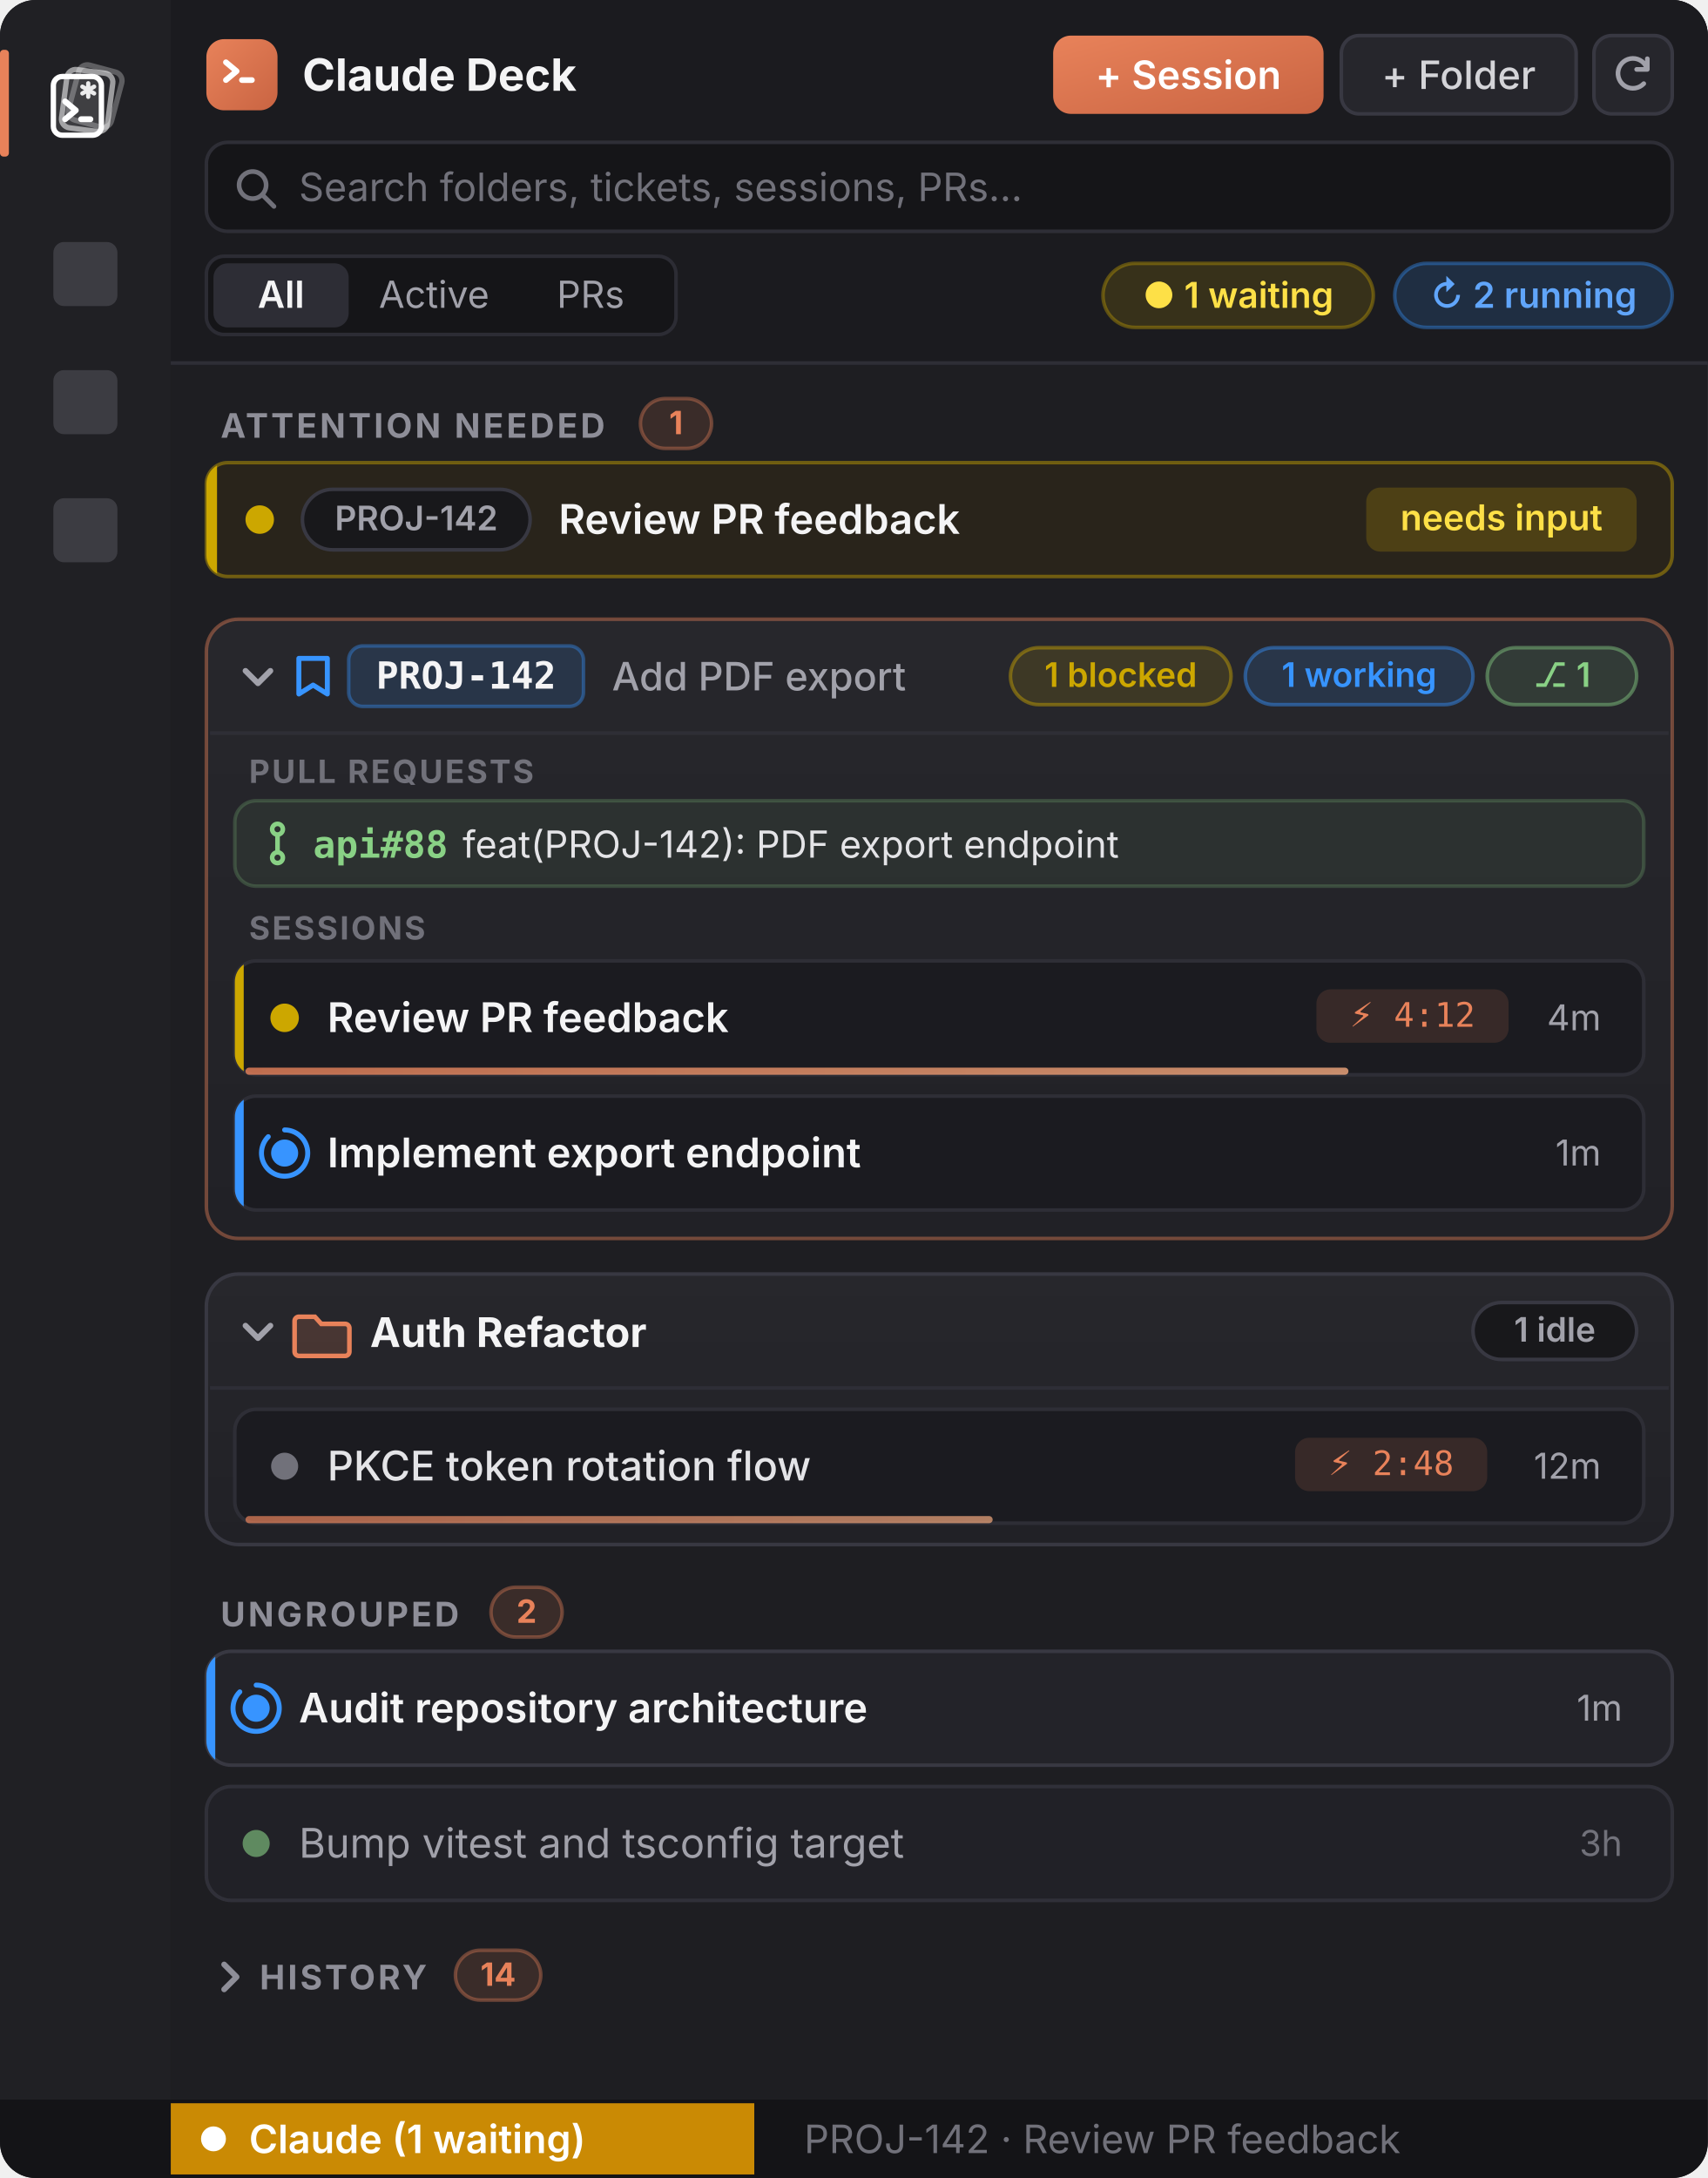
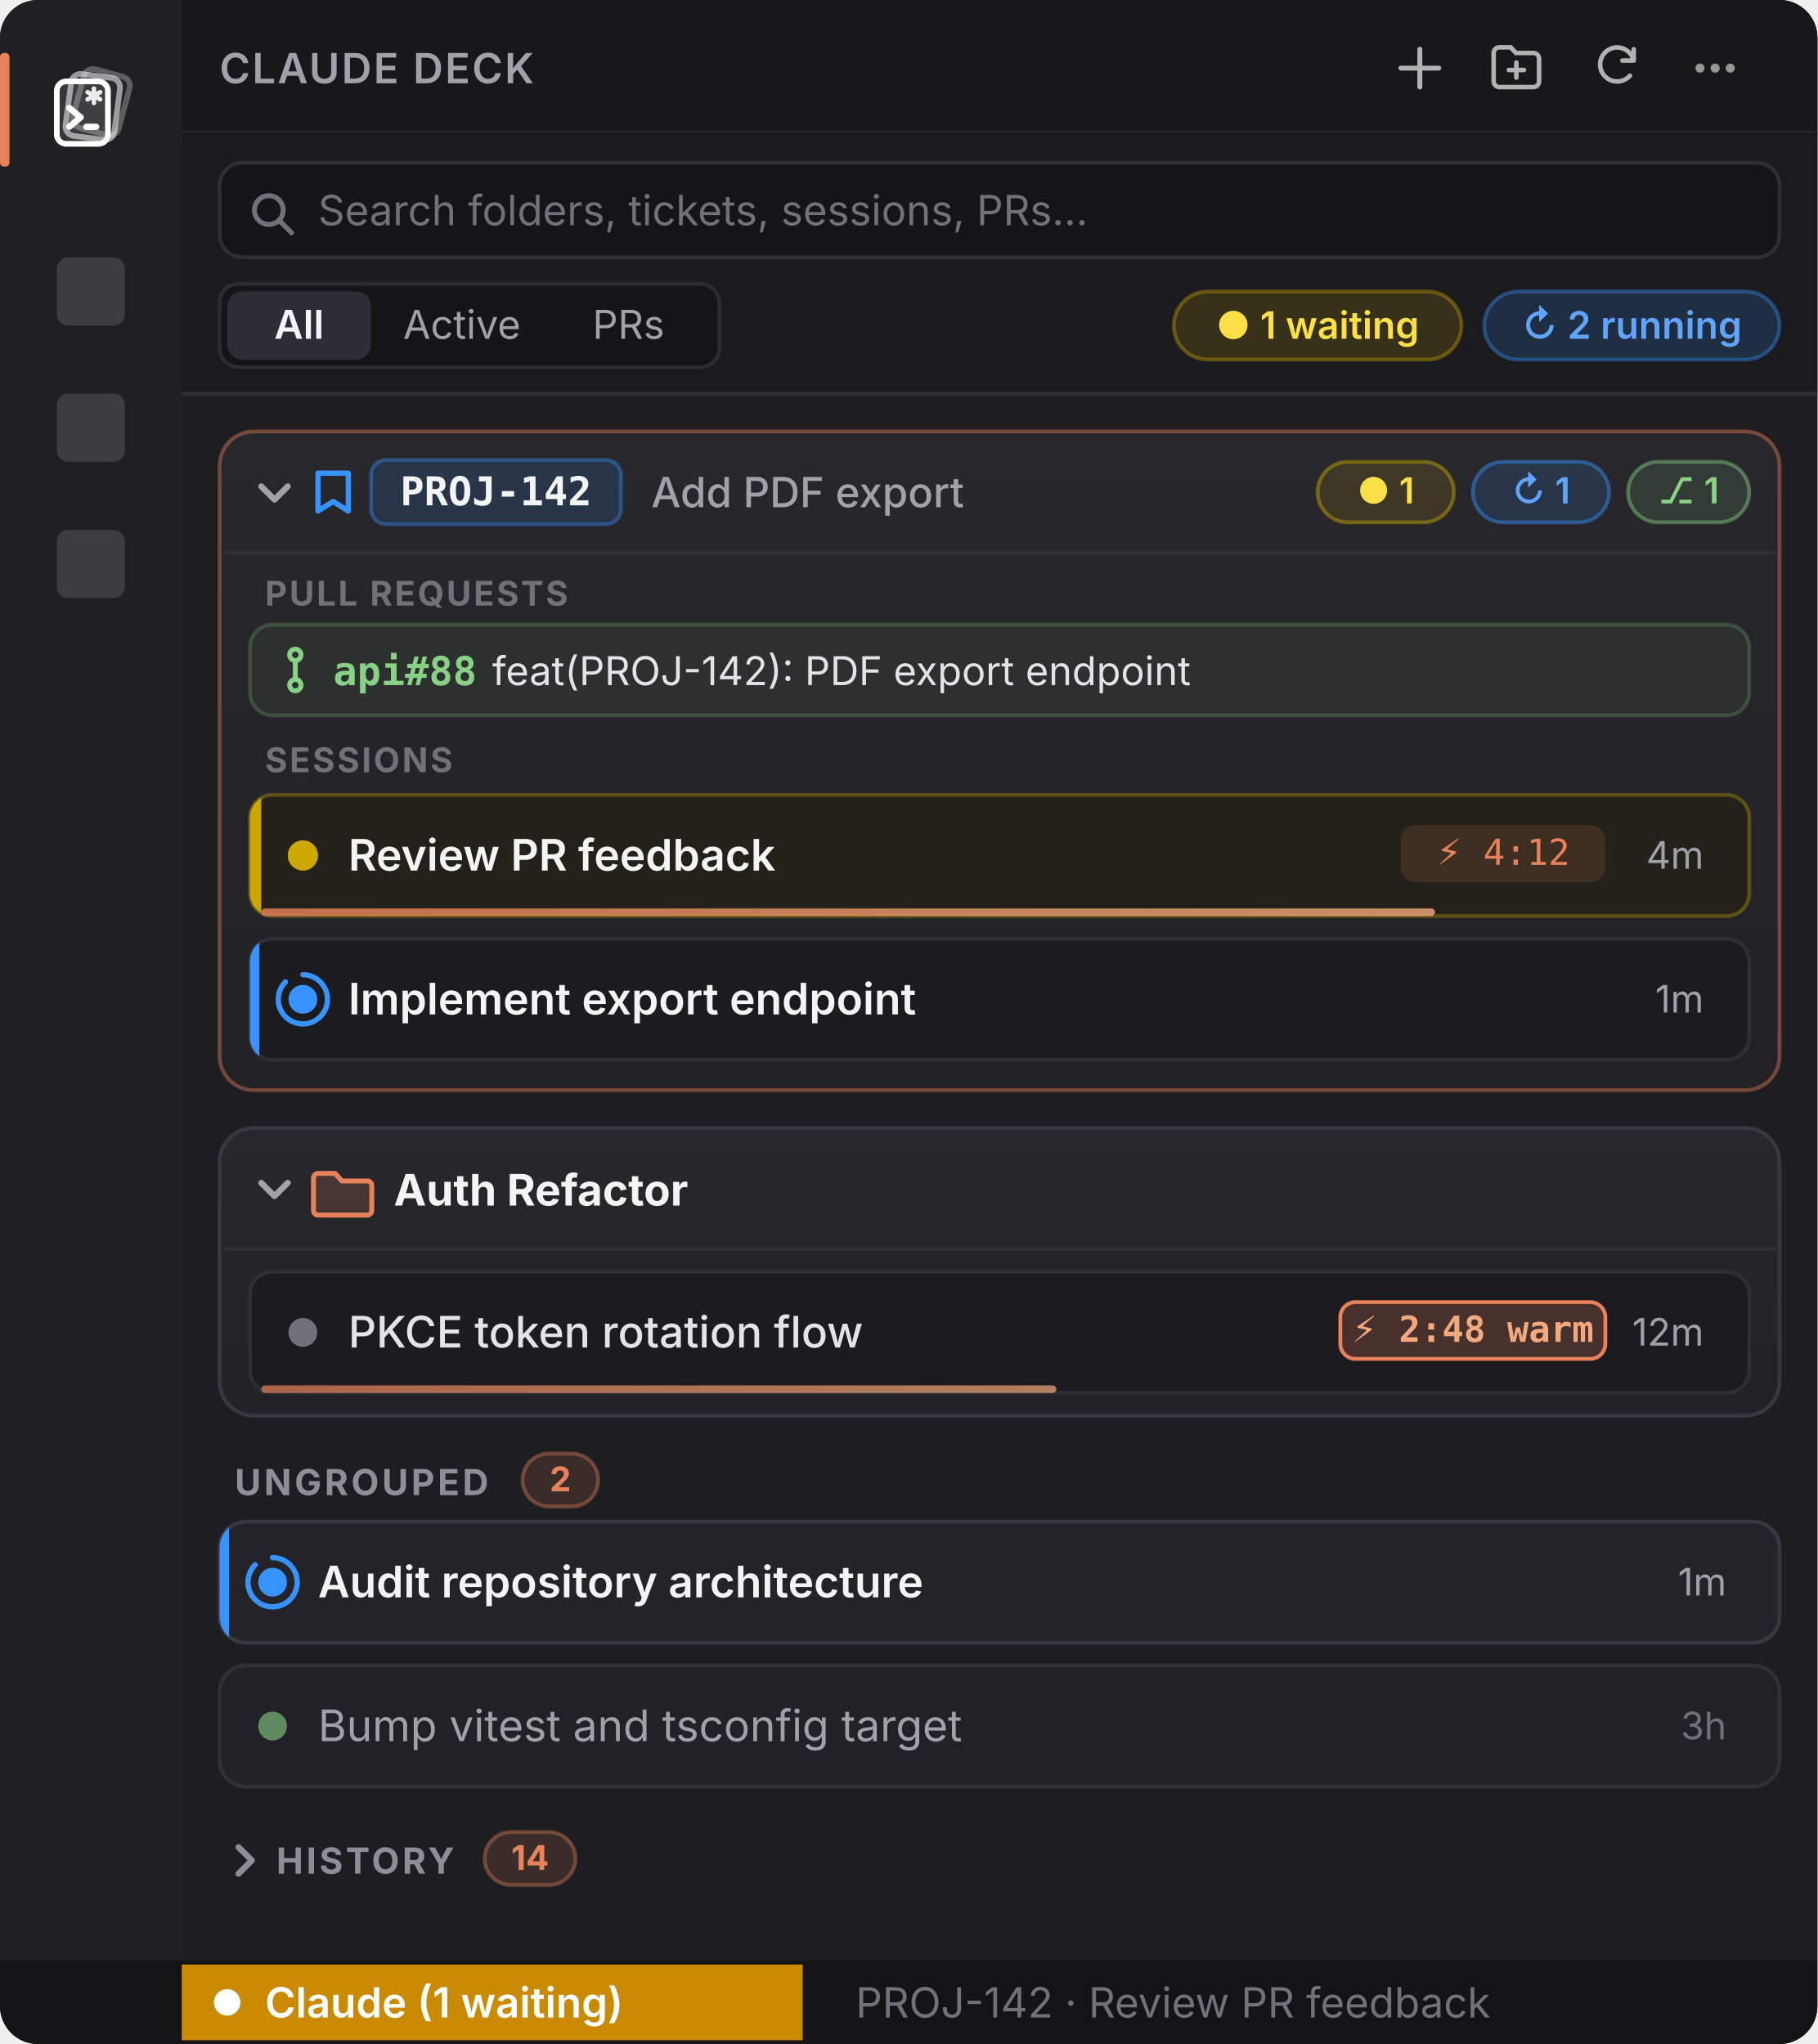
- <svg xmlns="http://www.w3.org/2000/svg" width="480" height="612" viewBox="0 0 480 612" font-family="-apple-system, BlinkMacSystemFont, 'Segoe UI', Inter, Helvetica, Arial, sans-serif" font-size="12">
+ <svg xmlns="http://www.w3.org/2000/svg" width="480" height="540" viewBox="0 0 480 540" font-family="-apple-system, BlinkMacSystemFont, 'Segoe UI', Inter, Helvetica, Arial, sans-serif" font-size="12">
  <defs>
    <clipPath id="frame">
-       <rect width="480" height="612" rx="10" />
+       <rect width="480" height="540" rx="10" />
    </clipPath>
    <linearGradient id="cardGrad" x1="0" y1="0" x2="0" y2="1">
      <stop offset="0%" stop-color="#27272c" />
      <stop offset="100%" stop-color="#212126" />
    </linearGradient>
    <linearGradient id="brandGrad" x1="0" y1="0" x2="1" y2="1">
      <stop offset="0%" stop-color="#e8825a" />
      <stop offset="100%" stop-color="#c96442" />
    </linearGradient>
    <linearGradient id="cacheGrad" x1="0" y1="0" x2="1" y2="0">
      <stop offset="0%" stop-color="#e8825a" />
      <stop offset="100%" stop-color="#f2a97e" />
    </linearGradient>
  </defs>
  <g clip-path="url(#frame)">
-     <rect width="480" height="612" fill="#18181b" />
-     <rect width="48" height="590" fill="#202024" />
+     <rect width="480" height="540" fill="#18181b" />
+     <rect width="48" height="518" fill="#202024" />
    <rect x="0" y="14" width="2.5" height="30" rx="1" fill="#e8825a" />
    <g transform="translate(12 17)" fill="none" stroke="#ffffff" stroke-width="1.5" stroke-linecap="round" stroke-linejoin="round">
      <rect x="8.5" y="2" width="12.5" height="16" rx="2.5" fill="#ffffff" fill-opacity="0.04" opacity="0.28" transform="rotate(15 14.75 10)" />
      <rect x="6" y="3" width="13" height="16.5" rx="2.5" fill="#ffffff" fill-opacity="0.06" opacity="0.55" transform="rotate(7.5 12.5 11.25)" />
      <rect x="3" y="4.5" width="13.5" height="16.5" rx="2.5" fill="#ffffff" fill-opacity="0.1" />
      <g transform="translate(12.8 8.3)" stroke-width="1.2" opacity="0.9">
        <line x1="0" y1="-1.9" x2="0" y2="1.9" />
        <line x1="-1.65" y1="-0.95" x2="1.65" y2="0.95" />
        <line x1="-1.65" y1="0.95" x2="1.65" y2="-0.95" />
      </g>
      <path d="M6.3 11.5l3 2.5-3 2.5" stroke-width="1.65" />
      <line x1="10.8" y1="16.5" x2="13.4" y2="16.5" stroke-width="1.65" />
    </g>
    <g fill="#71717a" opacity=".35">
      <rect x="15" y="68" width="18" height="18" rx="3" />
      <rect x="15" y="104" width="18" height="18" rx="3" />
      <rect x="15" y="140" width="18" height="18" rx="3" />
    </g>
-     <rect x="48" width="432" height="590" fill="#1e1e22" />
-     <rect x="48" y="0" width="432" height="102" fill="#1b1b1f" />
-     <line x1="48" y1="102" x2="480" y2="102" stroke="#2e2e36" />
-     <g transform="translate(58 11)">
-       <rect x="0" y="0" width="20" height="20" rx="5" fill="url(#brandGrad)" />
-       <path d="M5.5 6.5l3 2.5-3 2.5M10 11.5h2.8" fill="none" stroke="#ffffff" stroke-width="1.6" stroke-linecap="round" stroke-linejoin="round" />
-       <text x="27" y="14.5" fill="#f4f4f5" font-size="12.5" font-weight="700">Claude Deck</text>
-       <rect x="238" y="-1" width="76" height="22" rx="5" fill="url(#brandGrad)" />
-       <text x="276" y="14" text-anchor="middle" fill="#ffffff" font-size="11" font-weight="600">+ Session</text>
-       <rect x="319" y="-1" width="66" height="22" rx="5" fill="#26262c" stroke="#383842" />
-       <text x="352" y="14" text-anchor="middle" fill="#d4d4d8" font-size="11" font-weight="500">+ Folder</text>
-       <rect x="390" y="-1" width="22" height="22" rx="5" fill="#26262c" stroke="#383842" />
-       <path d="M405 8.5A4.2 4.2 0 1 0 404 12.5M405 5.5v3h-3" fill="none" stroke="#a1a1aa" stroke-width="1.3" stroke-linecap="round" stroke-linejoin="round" />
+     <rect x="48" width="432" height="518" fill="#1e1e22" />
+     <rect x="48" y="0" width="432" height="35" fill="#18181b" />
+     <line x1="48" y1="35" x2="480" y2="35" stroke="#27272b" />
+     <text x="58" y="22" fill="#a1a1aa" font-size="11" font-weight="600" letter-spacing="0.5">CLAUDE DECK</text>
+     <g transform="translate(366 9)" opacity="0.85">
+       <rect width="18" height="18" rx="3" fill="transparent" />
+       <path d="M9 4v10M4 9h10" fill="none" stroke="#cccccc" stroke-width="1.3" stroke-linecap="round" />
    </g>
-     <g transform="translate(58 40)">
+     <g transform="translate(392 9)" opacity="0.85">
+       <rect width="18" height="18" rx="3" fill="transparent" />
+       <path d="M2.5 5A1.5 1.5 0 0 1 4 3.5h3l1.4 1.5H13A1.5 1.5 0 0 1 14.5 6.5v6A1.5 1.5 0 0 1 13 14H4a1.5 1.5 0 0 1-1.5-1.5V5z" fill="none" stroke="#cccccc" stroke-width="1.2" />
+       <path d="M8.5 7.5v4M6.5 9.5h4" fill="none" stroke="#cccccc" stroke-width="1.2" stroke-linecap="round" />
+     </g>
+     <g transform="translate(418 9)" opacity="0.85">
+       <rect width="18" height="18" rx="3" fill="transparent" />
+       <path d="M13.5 7A4.5 4.5 0 1 0 12.5 11M13.5 4v3h-3" fill="none" stroke="#cccccc" stroke-width="1.2" stroke-linecap="round" stroke-linejoin="round" />
+     </g>
+     <g transform="translate(444 9)" opacity="0.7">
+       <circle cx="5" cy="9" r="1.2" fill="#cccccc" />
+       <circle cx="9" cy="9" r="1.2" fill="#cccccc" />
+       <circle cx="13" cy="9" r="1.2" fill="#cccccc" />
+     </g>
+     <rect x="48" y="35" width="432" height="69" fill="#1b1b1f" />
+     <line x1="48" y1="104" x2="480" y2="104" stroke="#2e2e36" />
+     <g transform="translate(58 43)">
      <rect width="412" height="25" rx="6" fill="#151518" stroke="#2e2e36" />
-       <circle cx="13" cy="12" r="3.8" fill="none" stroke="#71717a" stroke-width="1.3" />
-       <line x1="16" y1="15" x2="19" y2="18" stroke="#71717a" stroke-width="1.3" stroke-linecap="round" />
+       <circle cx="13" cy="12.5" r="3.8" fill="none" stroke="#71717a" stroke-width="1.3" />
+       <line x1="16" y1="15.5" x2="19" y2="18.5" stroke="#71717a" stroke-width="1.3" stroke-linecap="round" />
      <text x="26" y="16.5" fill="#71717a" font-size="11">Search folders, tickets, sessions, PRs…</text>
    </g>
-     <g transform="translate(58 72)">
+     <g transform="translate(58 75)">
      <rect width="132" height="22" rx="5" fill="#151518" stroke="#2c2c34" />
      <rect x="2" y="2" width="38" height="18" rx="4" fill="#2d2d35" />
      <text x="21" y="14.5" text-anchor="middle" fill="#f4f4f5" font-size="10.5" font-weight="600">All</text>
      <text x="64" y="14.5" text-anchor="middle" fill="#a1a1aa" font-size="10.5">Active</text>
      <text x="108" y="14.5" text-anchor="middle" fill="#a1a1aa" font-size="10.5">PRs</text>
      <rect x="252" y="2" width="76" height="18" rx="9" fill="#cca700" fill-opacity="0.16" stroke="#cca700" stroke-opacity="0.38" />
      <text x="290" y="14.5" text-anchor="middle" fill="#fde047" font-size="10" font-weight="600">● 1 waiting</text>
      <rect x="334" y="2" width="78" height="18" rx="9" fill="#3794ff" fill-opacity="0.16" stroke="#3794ff" stroke-opacity="0.38" />
      <text x="373" y="14.5" text-anchor="middle" fill="#60a5fa" font-size="10" font-weight="600">↻ 2 running</text>
    </g>
-     <g transform="translate(58 112)">
-       <text x="4" y="11" fill="#8e8e98" font-size="9.5" font-weight="700" letter-spacing="0.8">ATTENTION NEEDED</text>
-       <rect x="122" y="0" width="20" height="14" rx="7" fill="#e8825a" fill-opacity="0.14" stroke="#e8825a" stroke-opacity="0.38" />
-       <text x="132" y="10" text-anchor="middle" fill="#e8825a" font-size="9" font-weight="700">1</text>
-       <g transform="translate(0 18)">
-         <rect width="412" height="32" rx="6" fill="#29241b" stroke="#cca700" stroke-opacity="0.45" />
-         <path d="M0 6a6 6 0 0 1 3 -5.2v30.4a6 6 0 0 1 -3 -5.2z" fill="#cca700" />
-         <circle cx="15" cy="16" r="4" fill="#cca700">
-           <animate attributeName="opacity" values="1;0.35;1" dur="1.5s" repeatCount="indefinite" />
-         </circle>
-         <rect x="27" y="7.5" width="64" height="17" rx="8.5" fill="#18181b" stroke="#383842" />
-         <text x="59" y="19" text-anchor="middle" fill="#a1a1aa" font-size="9.5" font-weight="600">PROJ-142</text>
-         <text x="99" y="20" fill="#f4f4f5" font-size="11.5" font-weight="600">Review PR feedback</text>
-         <rect x="326" y="7" width="76" height="18" rx="4" fill="#cca700" fill-opacity="0.22" />
-         <text x="364" y="19" text-anchor="middle" fill="#fde047" font-size="10" font-weight="600">needs input</text>
-       </g>
-     </g>
-     <g transform="translate(58 174)">
+     <g transform="translate(58 114)">
      <rect width="412" height="174" rx="9" fill="url(#cardGrad)" stroke="#e8825a" stroke-opacity="0.42" />
      <path d="M11 14.5l3.5 3.5 3.5-3.5" fill="none" stroke="#a1a1aa" stroke-width="1.6" stroke-linecap="round" stroke-linejoin="round" />
      <path d="M26 11h8v10l-4-2.5-4 2.5z" fill="none" stroke="#3794ff" stroke-width="1.4" stroke-linejoin="round" />
      <rect x="40" y="7.5" width="66" height="17" rx="4" fill="#3794ff" fill-opacity="0.14" stroke="#3794ff" stroke-opacity="0.38" />
      <text x="73" y="19.5" text-anchor="middle" fill="#f4f4f5" font-size="10.5" font-weight="700" font-family="ui-monospace, SFMono-Regular, Menlo, monospace">PROJ-142</text>
      <text x="114" y="20" fill="#a1a1aa" font-size="11" font-weight="500">Add PDF export</text>
-       <rect x="226" y="8" width="62" height="16" rx="8" fill="#cca700" fill-opacity="0.14" stroke="#cca700" stroke-opacity="0.45" />
-       <text x="257" y="19" text-anchor="middle" fill="#cca700" font-size="9.5" font-weight="600">1 blocked</text>
-       <rect x="292" y="8" width="64" height="16" rx="8" fill="#3794ff" fill-opacity="0.14" stroke="#3794ff" stroke-opacity="0.45" />
-       <text x="324" y="19" text-anchor="middle" fill="#3794ff" font-size="9.5" font-weight="600">1 working</text>
-       <rect x="360" y="8" width="42" height="16" rx="8" fill="#89d185" fill-opacity="0.12" stroke="#89d185" stroke-opacity="0.45" />
-       <text x="381" y="19" text-anchor="middle" fill="#89d185" font-size="9.5" font-weight="600">⎇ 1</text>
+       <rect x="290" y="8" width="36" height="16" rx="8" fill="#cca700" fill-opacity="0.14" stroke="#cca700" stroke-opacity="0.45" />
+       <text x="308" y="19" text-anchor="middle" fill="#fde047" font-size="9.5" font-weight="600">● 1</text>
+       <rect x="331" y="8" width="36" height="16" rx="8" fill="#3794ff" fill-opacity="0.14" stroke="#3794ff" stroke-opacity="0.45" />
+       <text x="349" y="19" text-anchor="middle" fill="#60a5fa" font-size="9.5" font-weight="600">↻ 1</text>
+       <rect x="372" y="8" width="32" height="16" rx="8" fill="#89d185" fill-opacity="0.12" stroke="#89d185" stroke-opacity="0.45" />
+       <text x="388" y="19" text-anchor="middle" fill="#89d185" font-size="9.5" font-weight="600">⎇ 1</text>
      <line x1="1" y1="32" x2="411" y2="32" stroke="#2e2e36" />
      <text x="12" y="46" fill="#71717a" font-size="9" font-weight="700" letter-spacing="0.6">PULL REQUESTS</text>
      <g transform="translate(8 51)">
        <rect width="396" height="24" rx="6" fill="#89d185" fill-opacity="0.07" stroke="#89d185" stroke-opacity="0.22" />
        <circle cx="12" cy="8" r="1.5" fill="none" stroke="#89d185" stroke-width="1.3" />
        <circle cx="12" cy="16" r="1.5" fill="none" stroke="#89d185" stroke-width="1.3" />
        <line x1="12" y1="9.5" x2="12" y2="14.5" stroke="#89d185" stroke-width="1.3" />
        <text x="22" y="16" fill="#89d185" font-size="10.5" font-weight="600" font-family="ui-monospace, SFMono-Regular, Menlo, monospace">api#88</text>
        <text x="64" y="16" fill="#e4e4e7" font-size="10.5">feat(PROJ-142): PDF export endpoint</text>
      </g>
      <text x="12" y="90" fill="#71717a" font-size="9" font-weight="700" letter-spacing="0.6">SESSIONS</text>
      <g transform="translate(8 96)">
-         <rect width="396" height="32" rx="6" fill="#1b1b20" stroke="#2e2e36" />
-         <path d="M0 6a6 6 0 0 1 2.5 -5v30a6 6 0 0 1 -2.5 -5z" fill="#cca700" />
+         <rect width="396" height="32" rx="6" fill="#24211a" stroke="#cca700" stroke-opacity="0.35" />
+         <path d="M0 6a6 6 0 0 1 3 -5.2v30.4a6 6 0 0 1 -3 -5.2z" fill="#cca700" />
        <circle cx="14" cy="16" r="4" fill="#cca700">
          <animate attributeName="opacity" values="1;0.35;1" dur="1.5s" repeatCount="indefinite" />
        </circle>
        <text x="26" y="20" fill="#f4f4f5" font-size="11.5" font-weight="600">Review PR feedback</text>
        <rect x="304" y="8" width="54" height="15" rx="4" fill="#e8825a" fill-opacity="0.14" />
        <text x="331" y="18.5" text-anchor="middle" fill="#e8825a" font-size="9.5" font-family="ui-monospace, SFMono-Regular, Menlo, monospace">⚡ 4:12</text>
        <text x="384" y="19.5" text-anchor="end" fill="#a1a1aa" font-size="10">4m</text>
        <rect x="3" y="30" width="310" height="2" rx="1" fill="url(#cacheGrad)" opacity="0.8" />
      </g>
      <g transform="translate(8 134)">
        <rect width="396" height="32" rx="6" fill="#1b1b20" stroke="#2e2e36" />
        <path d="M0 6a6 6 0 0 1 2.5 -5v30a6 6 0 0 1 -2.5 -5z" fill="#3794ff" />
        <circle cx="14" cy="16" r="3.8" fill="#3794ff">
          <animate attributeName="opacity" values="1;0.45;1" dur="1.3s" repeatCount="indefinite" />
        </circle>
        <path d="M14 9.5a6.5 6.5 0 1 1 -4.6 1.9" fill="none" stroke="#3794ff" stroke-width="1.4" stroke-linecap="round">
          <animateTransform attributeName="transform" type="rotate" from="0 14 16" to="360 14 16" dur="1.1s" repeatCount="indefinite" />
        </path>
        <text x="26" y="20" fill="#f4f4f5" font-size="11.5" font-weight="600">Implement export endpoint</text>
        <text x="384" y="19.5" text-anchor="end" fill="#a1a1aa" font-size="10">1m</text>
      </g>
    </g>
-     <g transform="translate(58 358)">
+     <g transform="translate(58 298)">
      <rect width="412" height="76" rx="9" fill="url(#cardGrad)" stroke="#383842" />
      <path d="M11 14.5l3.5 3.5 3.5-3.5" fill="none" stroke="#a1a1aa" stroke-width="1.6" stroke-linecap="round" stroke-linejoin="round" />
      <path d="M26 12h4.5l1.8 2h6.7a1.2 1.2 0 0 1 1.2 1.2v6.6a1.2 1.2 0 0 1-1.2 1.2H26a1.2 1.2 0 0 1-1.2-1.2V13.2A1.2 1.2 0 0 1 26 12z" fill="#e8825a" fill-opacity="0.18" stroke="#e8825a" stroke-width="1.3" />
      <text x="46" y="20.5" fill="#f4f4f5" font-size="11.5" font-weight="700">Auth Refactor</text>
-       <rect x="356" y="8" width="46" height="16" rx="8" fill="#18181b" stroke="#383842" />
-       <text x="379" y="19" text-anchor="middle" fill="#a1a1aa" font-size="9.5" font-weight="600">1 idle</text>
      <line x1="1" y1="32" x2="411" y2="32" stroke="#2e2e36" />
      <g transform="translate(8 38)">
        <rect width="396" height="32" rx="6" fill="#1b1b20" stroke="#2e2e36" />
        <circle cx="14" cy="16" r="3.8" fill="#71717a" />
        <text x="26" y="20" fill="#e4e4e7" font-size="11.5" font-weight="500">PKCE token rotation flow</text>
-         <rect x="298" y="8" width="54" height="15" rx="4" fill="#e8825a" fill-opacity="0.14" />
-         <text x="325" y="18.5" text-anchor="middle" fill="#e8825a" font-size="9.5" font-family="ui-monospace, SFMono-Regular, Menlo, monospace">⚡ 2:48</text>
+         <rect x="288" y="8" width="70" height="15" rx="4" fill="#e8825a" fill-opacity="0.22" stroke="#e8825a" stroke-width="1" />
+         <text x="323" y="18.5" text-anchor="middle" fill="#f2a97e" font-size="9.5" font-weight="600" font-family="ui-monospace, SFMono-Regular, Menlo, monospace">⚡ 2:48 warm</text>
        <text x="384" y="19.5" text-anchor="end" fill="#a1a1aa" font-size="10">12m</text>
        <rect x="3" y="30" width="210" height="2" rx="1" fill="url(#cacheGrad)" opacity="0.7" />
      </g>
    </g>
-     <g transform="translate(58 446)">
+     <g transform="translate(58 384)">
      <text x="4" y="11" fill="#8e8e98" font-size="9.5" font-weight="700" letter-spacing="0.8">UNGROUPED</text>
      <rect x="80" y="0" width="20" height="14" rx="7" fill="#e8825a" fill-opacity="0.14" stroke="#e8825a" stroke-opacity="0.38" />
      <text x="90" y="10" text-anchor="middle" fill="#e8825a" font-size="9" font-weight="700">2</text>
      <g transform="translate(0 18)">
        <rect width="412" height="32" rx="7" fill="#232329" stroke="#383842" />
        <path d="M0 7a7 7 0 0 1 2.5 -5.5v29a7 7 0 0 1 -2.5 -5.5z" fill="#3794ff" />
        <circle cx="14" cy="16" r="3.8" fill="#3794ff">
          <animate attributeName="opacity" values="1;0.45;1" dur="1.3s" repeatCount="indefinite" />
        </circle>
        <path d="M14 9.5a6.5 6.5 0 1 1 -4.6 1.9" fill="none" stroke="#3794ff" stroke-width="1.4" stroke-linecap="round">
          <animateTransform attributeName="transform" type="rotate" from="0 14 16" to="360 14 16" dur="1.1s" repeatCount="indefinite" />
        </path>
        <text x="26" y="20" fill="#f4f4f5" font-size="11.5" font-weight="600">Audit repository architecture</text>
        <text x="398" y="19.5" text-anchor="end" fill="#a1a1aa" font-size="10">1m</text>
      </g>
      <g transform="translate(0 56)">
        <rect width="412" height="32" rx="7" fill="#232329" stroke="#383842" opacity="0.72" />
        <circle cx="14" cy="16" r="3.8" fill="#89d185" opacity="0.6" />
        <text x="26" y="20" fill="#a1a1aa" font-size="11.5">Bump vitest and tsconfig target</text>
        <text x="398" y="19.5" text-anchor="end" fill="#71717a" font-size="10">3h</text>
      </g>
    </g>
-     <g transform="translate(58 548)">
+     <g transform="translate(58 484)">
      <path d="M5 4l3.5 3.5L5 11" fill="none" stroke="#8e8e98" stroke-width="1.6" stroke-linecap="round" stroke-linejoin="round" />
      <text x="15" y="11" fill="#8e8e98" font-size="9.5" font-weight="700" letter-spacing="0.8">HISTORY</text>
      <rect x="70" y="0" width="24" height="14" rx="7" fill="#e8825a" fill-opacity="0.14" stroke="#e8825a" stroke-opacity="0.38" />
      <text x="82" y="10" text-anchor="middle" fill="#e8825a" font-size="9" font-weight="700">14</text>
    </g>
-     <rect y="590" width="480" height="22" fill="#141417" />
-     <rect x="48" y="591" width="164" height="20" fill="#ca8a04" />
-     <circle cx="60" cy="601" r="3.5" fill="#ffffff" />
-     <text x="70" y="605" fill="#ffffff" font-size="11" font-weight="600">Claude (1 waiting)</text>
-     <text x="226" y="605" fill="#71717a" font-size="11">PROJ-142 · Review PR feedback</text>
+     <rect y="518" width="480" height="22" fill="#141417" />
+     <rect x="48" y="519" width="164" height="20" fill="#ca8a04" />
+     <circle cx="60" cy="529" r="3.5" fill="#ffffff" />
+     <text x="70" y="533" fill="#ffffff" font-size="11" font-weight="600">Claude (1 waiting)</text>
+     <text x="226" y="533" fill="#71717a" font-size="11">PROJ-142 · Review PR feedback</text>
  </g>
</svg>
